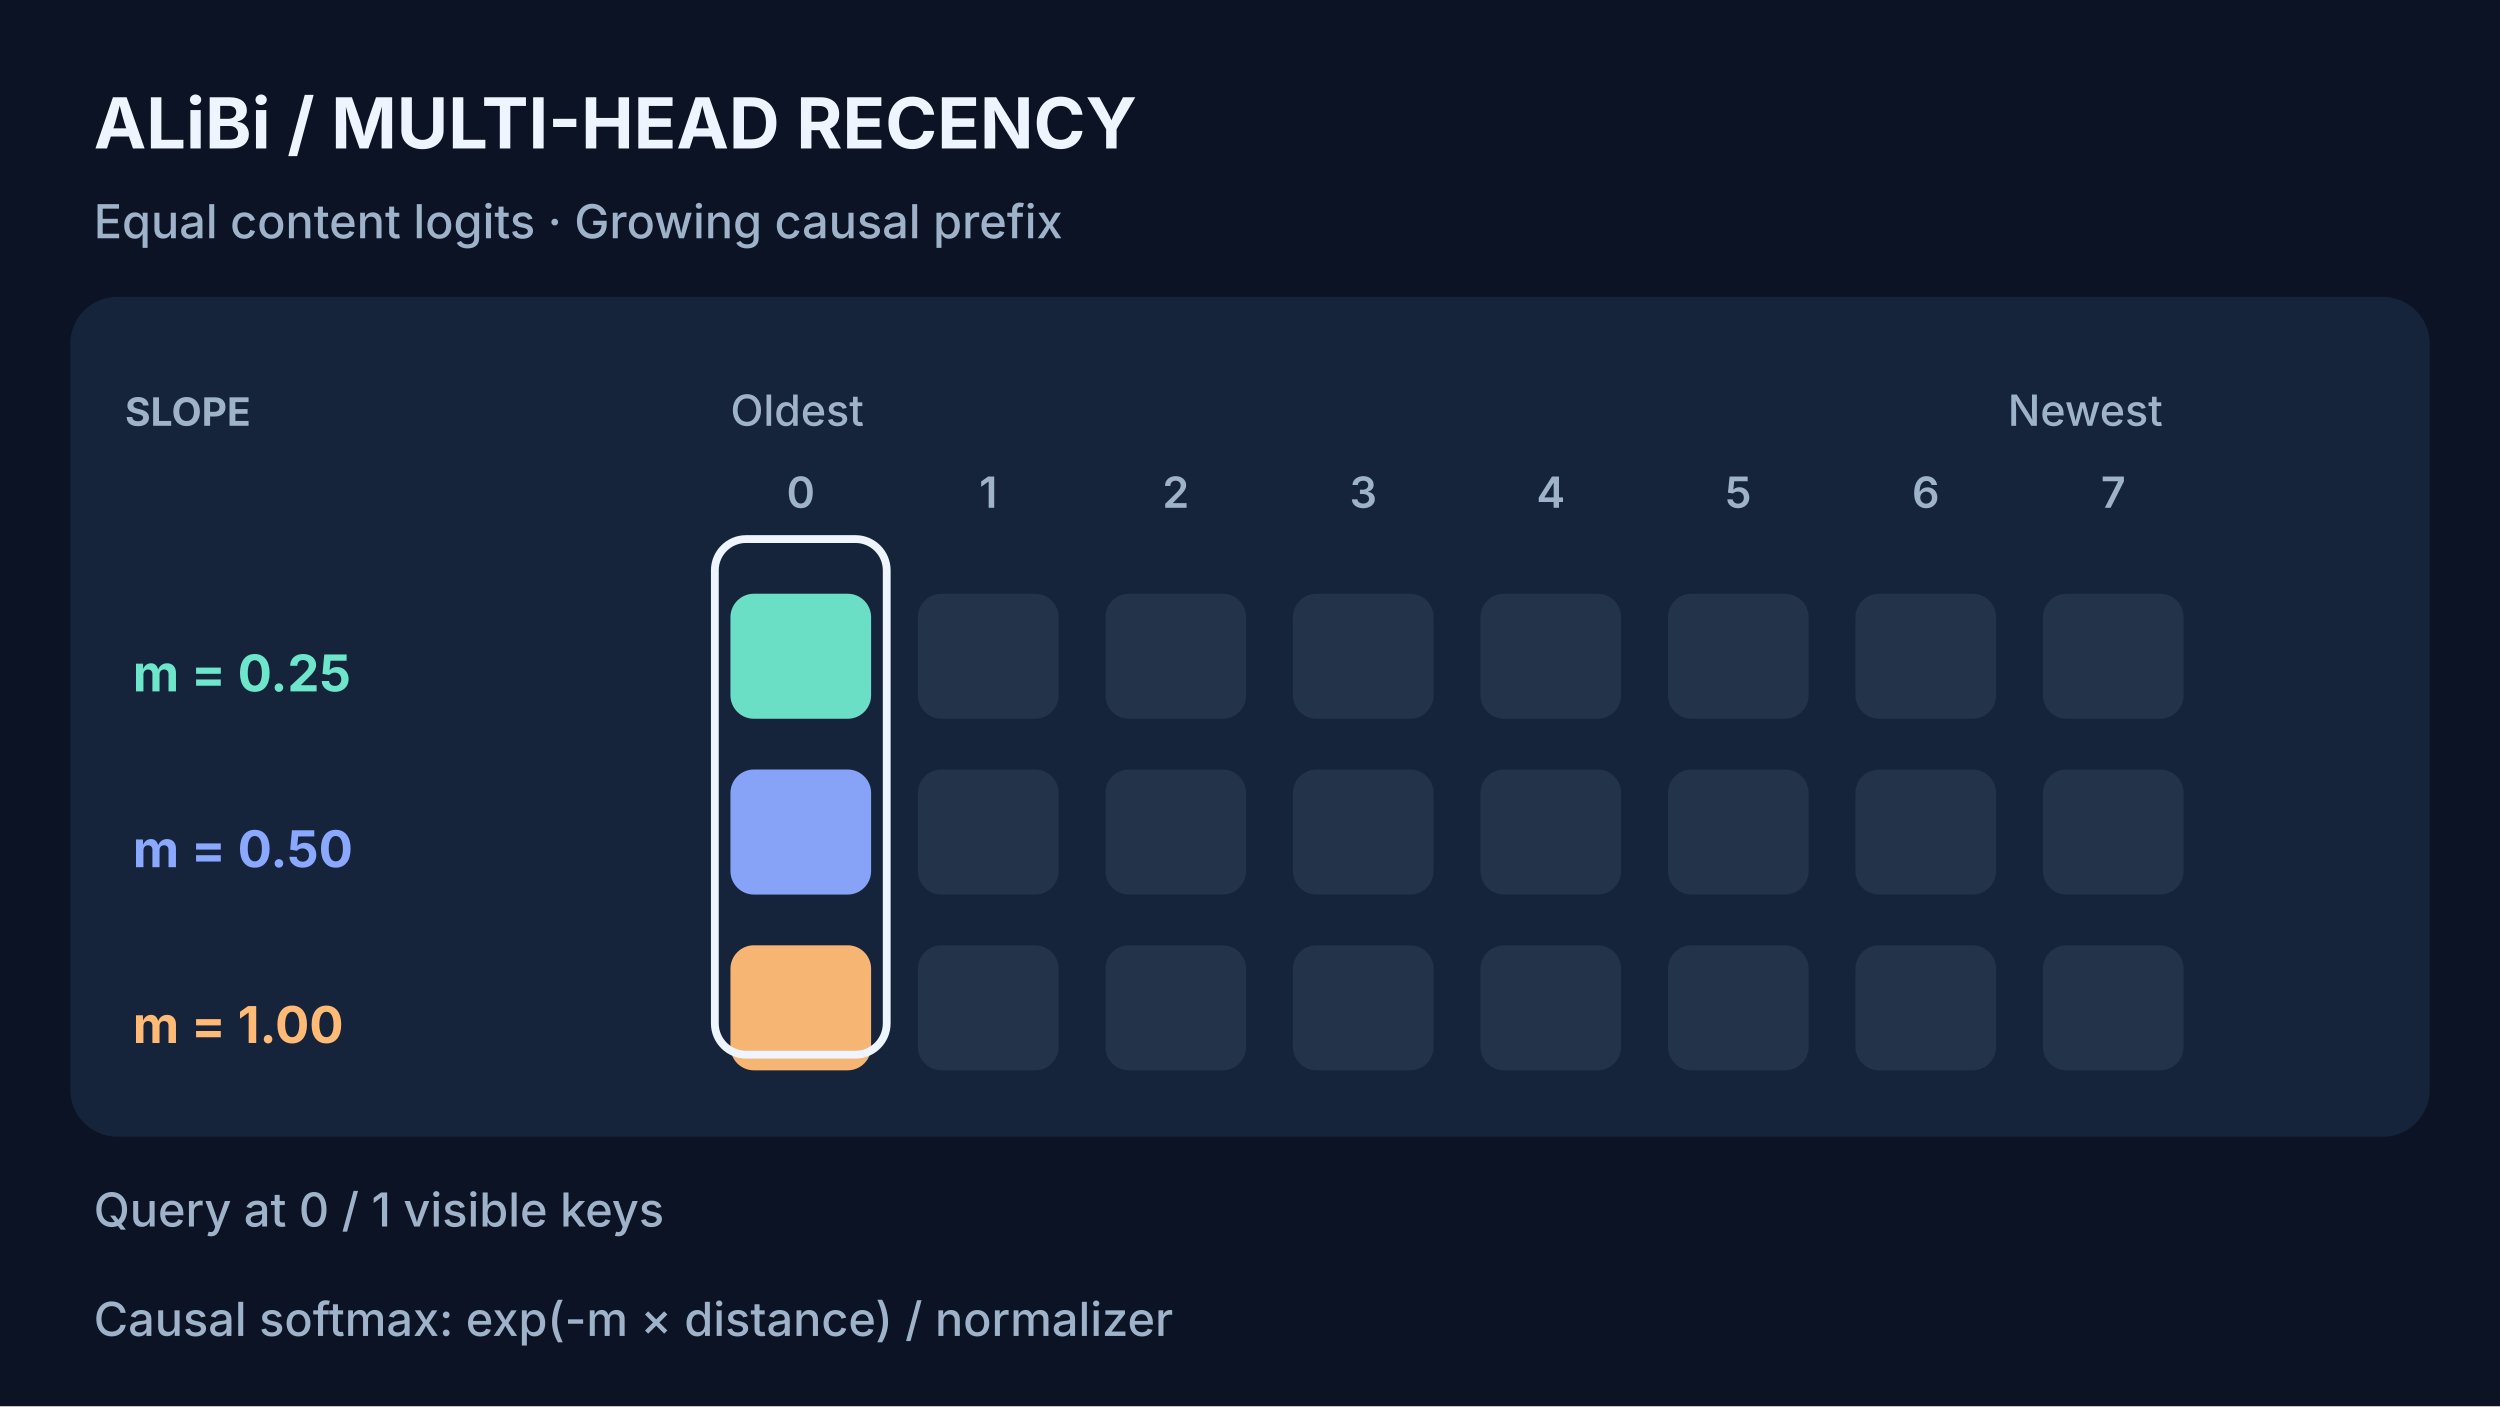
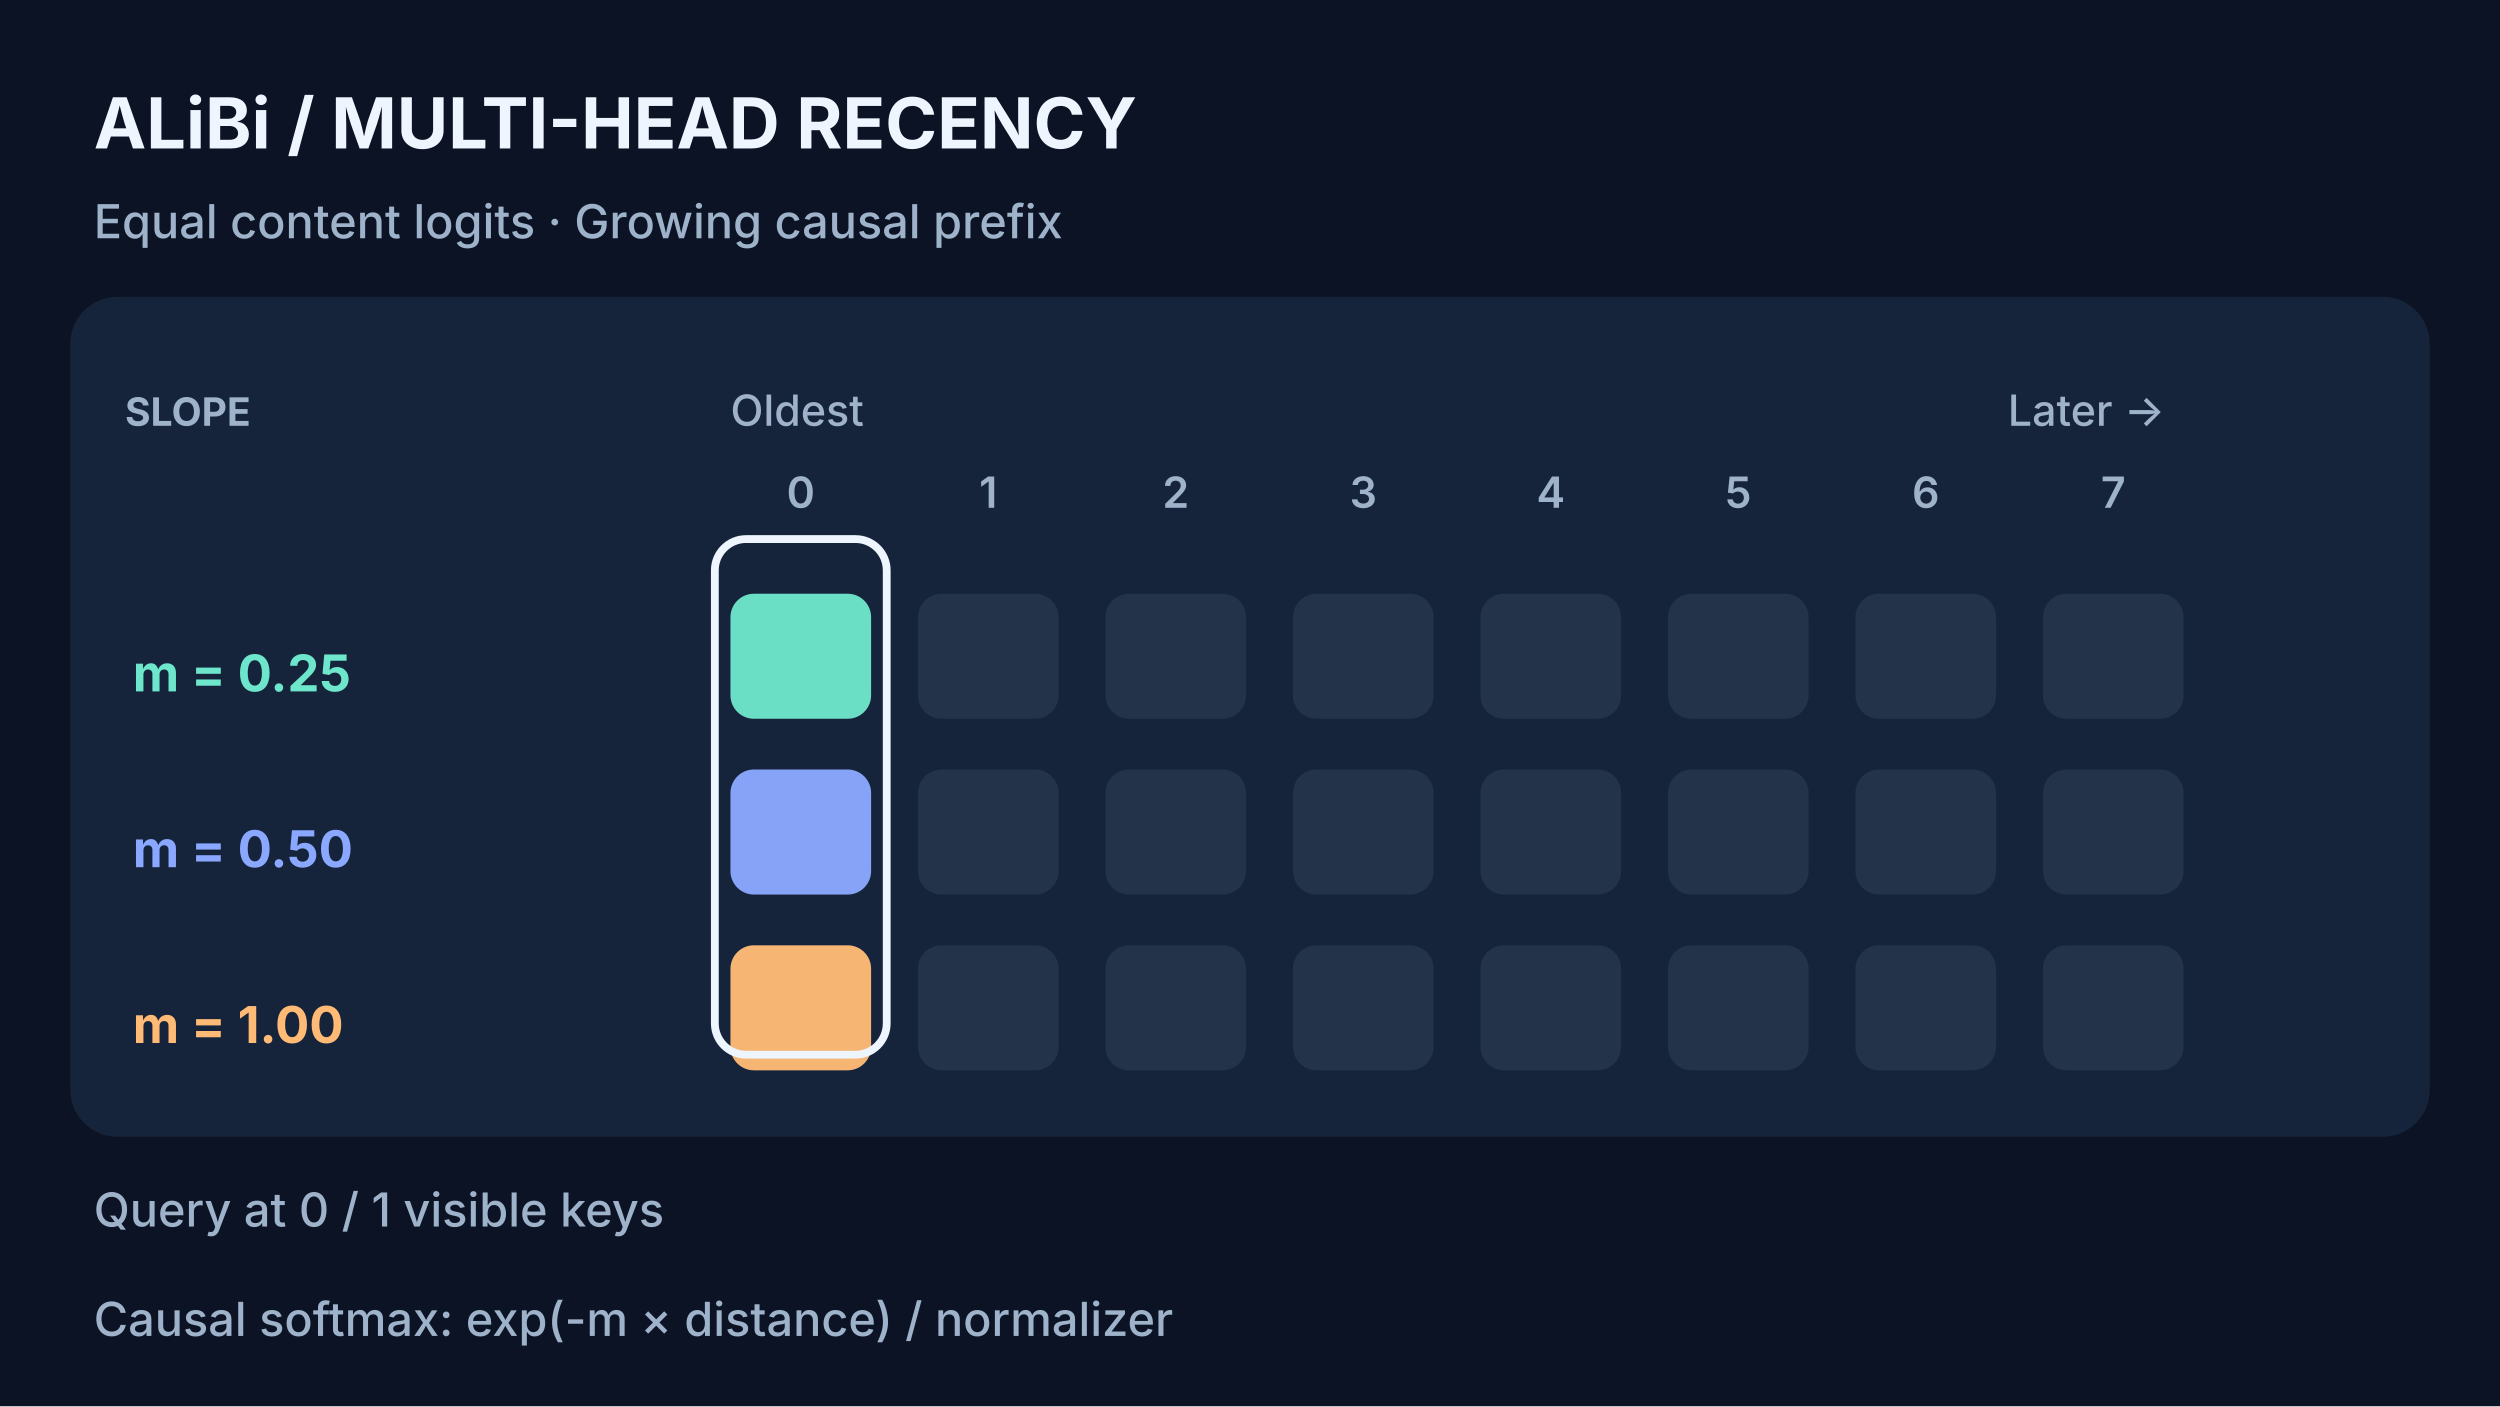
<svg xmlns="http://www.w3.org/2000/svg" width="640" height="360" viewBox="0 0 640 360" role="img">
  <rect x="0" y="0" width="640" height="360" rx="0" fill="#0b1324" />
  <text x="24" y="38" fill="#eef5ff" font-family="Inter,Arial,sans-serif" font-size="18" font-weight="700">ALiBi / MULTI-HEAD RECENCY</text>
  <text x="24" y="61" fill="#9eb2c9" font-family="Inter,Arial,sans-serif" font-size="12" font-weight="500">Equal content logits · Growing causal prefix</text>
  <rect x="18" y="76" width="604" height="215" rx="12" fill="#15243a" />
  <text x="32" y="109" fill="#9eb2c9" font-family="Inter,Arial,sans-serif" font-size="10" font-weight="700">SLOPE</text>
  <text x="187" y="109" fill="#9eb2c9" font-family="Inter,Arial,sans-serif" font-size="11" font-weight="500">Oldest</text>
-   <text x="514" y="109" fill="#9eb2c9" font-family="Inter,Arial,sans-serif" font-size="11" font-weight="500">Newest</text>
+   <text x="514" y="109" fill="#9eb2c9" font-family="Inter,Arial,sans-serif" font-size="11" font-weight="500">Later →</text>
  <text x="205" y="130" fill="#9eb2c9" font-family="Inter,Arial,sans-serif" font-size="11" font-weight="600" text-anchor="middle">0</text>
  <text x="253" y="130" fill="#9eb2c9" font-family="Inter,Arial,sans-serif" font-size="11" font-weight="600" text-anchor="middle">1</text>
  <text x="301" y="130" fill="#9eb2c9" font-family="Inter,Arial,sans-serif" font-size="11" font-weight="600" text-anchor="middle">2</text>
  <text x="349" y="130" fill="#9eb2c9" font-family="Inter,Arial,sans-serif" font-size="11" font-weight="600" text-anchor="middle">3</text>
  <text x="397" y="130" fill="#9eb2c9" font-family="Inter,Arial,sans-serif" font-size="11" font-weight="600" text-anchor="middle">4</text>
  <text x="445" y="130" fill="#9eb2c9" font-family="Inter,Arial,sans-serif" font-size="11" font-weight="600" text-anchor="middle">5</text>
  <text x="493" y="130" fill="#9eb2c9" font-family="Inter,Arial,sans-serif" font-size="11" font-weight="600" text-anchor="middle">6</text>
  <text x="541" y="130" fill="#9eb2c9" font-family="Inter,Arial,sans-serif" font-size="11" font-weight="600" text-anchor="middle">7</text>
  <text x="34" y="177" fill="#6de6cb" font-family="Inter,Arial,sans-serif" font-size="13" font-weight="650">m = 0.25</text>
  <rect x="187" y="152" width="36" height="32" rx="6" fill="#22334a" />
  <rect x="187" y="152" width="36" height="32" rx="6" fill="#6de6cb" opacity="0.960">
    <animate attributeName="opacity" values="0.960;0.454;0.289;0.209;0.163;0.133;0.114;0.100" dur="8s" calcMode="discrete" repeatCount="indefinite" />
  </rect>
  <rect x="235" y="152" width="36" height="32" rx="6" fill="#22334a" />
  <rect x="235" y="152" width="36" height="32" rx="6" fill="#6de6cb" opacity="0.000">
    <animate attributeName="opacity" values="0.000;0.566;0.354;0.251;0.192;0.154;0.129;0.111" dur="8s" calcMode="discrete" repeatCount="indefinite" />
  </rect>
  <rect x="283" y="152" width="36" height="32" rx="6" fill="#22334a" />
  <rect x="283" y="152" width="36" height="32" rx="6" fill="#6de6cb" opacity="0.000">
    <animate attributeName="opacity" values="0.000;0.000;0.437;0.305;0.229;0.181;0.149;0.126" dur="8s" calcMode="discrete" repeatCount="indefinite" />
  </rect>
  <rect x="331" y="152" width="36" height="32" rx="6" fill="#22334a" />
  <rect x="331" y="152" width="36" height="32" rx="6" fill="#6de6cb" opacity="0.000">
    <animate attributeName="opacity" values="0.000;0.000;0.000;0.375;0.277;0.215;0.174;0.145" dur="8s" calcMode="discrete" repeatCount="indefinite" />
  </rect>
  <rect x="379" y="152" width="36" height="32" rx="6" fill="#22334a" />
  <rect x="379" y="152" width="36" height="32" rx="6" fill="#6de6cb" opacity="0.000">
    <animate attributeName="opacity" values="0.000;0.000;0.000;0.000;0.339;0.260;0.206;0.169" dur="8s" calcMode="discrete" repeatCount="indefinite" />
  </rect>
  <rect x="427" y="152" width="36" height="32" rx="6" fill="#22334a" />
  <rect x="427" y="152" width="36" height="32" rx="6" fill="#6de6cb" opacity="0.000">
    <animate attributeName="opacity" values="0.000;0.000;0.000;0.000;0.000;0.316;0.248;0.200" dur="8s" calcMode="discrete" repeatCount="indefinite" />
  </rect>
  <rect x="475" y="152" width="36" height="32" rx="6" fill="#22334a" />
  <rect x="475" y="152" width="36" height="32" rx="6" fill="#6de6cb" opacity="0.000">
    <animate attributeName="opacity" values="0.000;0.000;0.000;0.000;0.000;0.000;0.301;0.239" dur="8s" calcMode="discrete" repeatCount="indefinite" />
  </rect>
  <rect x="523" y="152" width="36" height="32" rx="6" fill="#22334a" />
  <rect x="523" y="152" width="36" height="32" rx="6" fill="#6de6cb" opacity="0.000">
    <animate attributeName="opacity" values="0.000;0.000;0.000;0.000;0.000;0.000;0.000;0.290" dur="8s" calcMode="discrete" repeatCount="indefinite" />
  </rect>
  <text x="34" y="222" fill="#8aa8ff" font-family="Inter,Arial,sans-serif" font-size="13" font-weight="650">m = 0.50</text>
  <rect x="187" y="197" width="36" height="32" rx="6" fill="#22334a" />
  <rect x="187" y="197" width="36" height="32" rx="6" fill="#8aa8ff" opacity="0.960">
    <animate attributeName="opacity" values="0.960;0.400;0.228;0.151;0.112;0.091;0.078;0.071" dur="8s" calcMode="discrete" repeatCount="indefinite" />
  </rect>
  <rect x="235" y="197" width="36" height="32" rx="6" fill="#22334a" />
  <rect x="235" y="197" width="36" height="32" rx="6" fill="#8aa8ff" opacity="0.000">
    <animate attributeName="opacity" values="0.000;0.620;0.336;0.211;0.146;0.110;0.090;0.078" dur="8s" calcMode="discrete" repeatCount="indefinite" />
  </rect>
  <rect x="283" y="197" width="36" height="32" rx="6" fill="#22334a" />
  <rect x="283" y="197" width="36" height="32" rx="6" fill="#8aa8ff" opacity="0.000">
    <animate attributeName="opacity" values="0.000;0.000;0.516;0.308;0.202;0.143;0.109;0.090" dur="8s" calcMode="discrete" repeatCount="indefinite" />
  </rect>
  <rect x="331" y="197" width="36" height="32" rx="6" fill="#22334a" />
  <rect x="331" y="197" width="36" height="32" rx="6" fill="#8aa8ff" opacity="0.000">
    <animate attributeName="opacity" values="0.000;0.000;0.000;0.470;0.294;0.197;0.141;0.109" dur="8s" calcMode="discrete" repeatCount="indefinite" />
  </rect>
  <rect x="379" y="197" width="36" height="32" rx="6" fill="#22334a" />
  <rect x="379" y="197" width="36" height="32" rx="6" fill="#8aa8ff" opacity="0.000">
    <animate attributeName="opacity" values="0.000;0.000;0.000;0.000;0.446;0.286;0.194;0.140" dur="8s" calcMode="discrete" repeatCount="indefinite" />
  </rect>
  <rect x="427" y="197" width="36" height="32" rx="6" fill="#22334a" />
  <rect x="427" y="197" width="36" height="32" rx="6" fill="#8aa8ff" opacity="0.000">
    <animate attributeName="opacity" values="0.000;0.000;0.000;0.000;0.000;0.433;0.281;0.193" dur="8s" calcMode="discrete" repeatCount="indefinite" />
  </rect>
  <rect x="475" y="197" width="36" height="32" rx="6" fill="#22334a" />
  <rect x="475" y="197" width="36" height="32" rx="6" fill="#8aa8ff" opacity="0.000">
    <animate attributeName="opacity" values="0.000;0.000;0.000;0.000;0.000;0.000;0.425;0.279" dur="8s" calcMode="discrete" repeatCount="indefinite" />
  </rect>
  <rect x="523" y="197" width="36" height="32" rx="6" fill="#22334a" />
  <rect x="523" y="197" width="36" height="32" rx="6" fill="#8aa8ff" opacity="0.000">
    <animate attributeName="opacity" values="0.000;0.000;0.000;0.000;0.000;0.000;0.000;0.421" dur="8s" calcMode="discrete" repeatCount="indefinite" />
  </rect>
  <text x="34" y="267" fill="#ffba75" font-family="Inter,Arial,sans-serif" font-size="13" font-weight="650">m = 1.00</text>
  <rect x="187" y="242" width="36" height="32" rx="6" fill="#22334a" />
  <rect x="187" y="242" width="36" height="32" rx="6" fill="#ffba75" opacity="0.960">
    <animate attributeName="opacity" values="0.960;0.302;0.141;0.089;0.070;0.064;0.061;0.061" dur="8s" calcMode="discrete" repeatCount="indefinite" />
  </rect>
  <rect x="235" y="242" width="36" height="32" rx="6" fill="#22334a" />
  <rect x="235" y="242" width="36" height="32" rx="6" fill="#ffba75" opacity="0.000">
    <animate attributeName="opacity" values="0.000;0.718;0.280;0.138;0.089;0.070;0.064;0.061" dur="8s" calcMode="discrete" repeatCount="indefinite" />
  </rect>
  <rect x="283" y="242" width="36" height="32" rx="6" fill="#22334a" />
  <rect x="283" y="242" width="36" height="32" rx="6" fill="#ffba75" opacity="0.000">
    <animate attributeName="opacity" values="0.000;0.000;0.659;0.273;0.138;0.088;0.070;0.064" dur="8s" calcMode="discrete" repeatCount="indefinite" />
  </rect>
  <rect x="331" y="242" width="36" height="32" rx="6" fill="#22334a" />
  <rect x="331" y="242" width="36" height="32" rx="6" fill="#ffba75" opacity="0.000">
    <animate attributeName="opacity" values="0.000;0.000;0.000;0.640;0.271;0.137;0.088;0.070" dur="8s" calcMode="discrete" repeatCount="indefinite" />
  </rect>
  <rect x="379" y="242" width="36" height="32" rx="6" fill="#22334a" />
  <rect x="379" y="242" width="36" height="32" rx="6" fill="#ffba75" opacity="0.000">
    <animate attributeName="opacity" values="0.000;0.000;0.000;0.000;0.633;0.270;0.137;0.088" dur="8s" calcMode="discrete" repeatCount="indefinite" />
  </rect>
  <rect x="427" y="242" width="36" height="32" rx="6" fill="#22334a" />
  <rect x="427" y="242" width="36" height="32" rx="6" fill="#ffba75" opacity="0.000">
    <animate attributeName="opacity" values="0.000;0.000;0.000;0.000;0.000;0.630;0.269;0.137" dur="8s" calcMode="discrete" repeatCount="indefinite" />
  </rect>
  <rect x="475" y="242" width="36" height="32" rx="6" fill="#22334a" />
  <rect x="475" y="242" width="36" height="32" rx="6" fill="#ffba75" opacity="0.000">
    <animate attributeName="opacity" values="0.000;0.000;0.000;0.000;0.000;0.000;0.629;0.269" dur="8s" calcMode="discrete" repeatCount="indefinite" />
  </rect>
  <rect x="523" y="242" width="36" height="32" rx="6" fill="#22334a" />
  <rect x="523" y="242" width="36" height="32" rx="6" fill="#ffba75" opacity="0.000">
    <animate attributeName="opacity" values="0.000;0.000;0.000;0.000;0.000;0.000;0.000;0.629" dur="8s" calcMode="discrete" repeatCount="indefinite" />
  </rect>
  <rect x="183" y="138" width="44" height="132" rx="8" fill="none" stroke="#eef5ff" stroke-width="2">
    <animate attributeName="x" values="183;231;279;327;375;423;471;519" dur="8s" calcMode="discrete" repeatCount="indefinite" />
  </rect>
  <g opacity="1">
    <text x="24" y="314" fill="#9eb2c9" font-family="Inter,Arial,sans-serif" font-size="12" font-weight="500">Query at 0 / 1 visible keys</text>
    <animate attributeName="opacity" values="1;0;0;0;0;0;0;0" dur="8s" calcMode="discrete" repeatCount="indefinite" />
  </g>
  <g opacity="0">
    <text x="24" y="314" fill="#9eb2c9" font-family="Inter,Arial,sans-serif" font-size="12" font-weight="500">Query at 1 / 2 visible keys</text>
    <animate attributeName="opacity" values="0;1;0;0;0;0;0;0" dur="8s" calcMode="discrete" repeatCount="indefinite" />
  </g>
  <g opacity="0">
    <text x="24" y="314" fill="#9eb2c9" font-family="Inter,Arial,sans-serif" font-size="12" font-weight="500">Query at 2 / 3 visible keys</text>
    <animate attributeName="opacity" values="0;0;1;0;0;0;0;0" dur="8s" calcMode="discrete" repeatCount="indefinite" />
  </g>
  <g opacity="0">
    <text x="24" y="314" fill="#9eb2c9" font-family="Inter,Arial,sans-serif" font-size="12" font-weight="500">Query at 3 / 4 visible keys</text>
    <animate attributeName="opacity" values="0;0;0;1;0;0;0;0" dur="8s" calcMode="discrete" repeatCount="indefinite" />
  </g>
  <g opacity="0">
    <text x="24" y="314" fill="#9eb2c9" font-family="Inter,Arial,sans-serif" font-size="12" font-weight="500">Query at 4 / 5 visible keys</text>
    <animate attributeName="opacity" values="0;0;0;0;1;0;0;0" dur="8s" calcMode="discrete" repeatCount="indefinite" />
  </g>
  <g opacity="0">
    <text x="24" y="314" fill="#9eb2c9" font-family="Inter,Arial,sans-serif" font-size="12" font-weight="500">Query at 5 / 6 visible keys</text>
    <animate attributeName="opacity" values="0;0;0;0;0;1;0;0" dur="8s" calcMode="discrete" repeatCount="indefinite" />
  </g>
  <g opacity="0">
    <text x="24" y="314" fill="#9eb2c9" font-family="Inter,Arial,sans-serif" font-size="12" font-weight="500">Query at 6 / 7 visible keys</text>
    <animate attributeName="opacity" values="0;0;0;0;0;0;1;0" dur="8s" calcMode="discrete" repeatCount="indefinite" />
  </g>
  <g opacity="0">
    <text x="24" y="314" fill="#9eb2c9" font-family="Inter,Arial,sans-serif" font-size="12" font-weight="500">Query at 7 / 8 visible keys</text>
    <animate attributeName="opacity" values="0;0;0;0;0;0;0;1" dur="8s" calcMode="discrete" repeatCount="indefinite" />
  </g>
  <text x="24" y="342" fill="#9eb2c9" font-family="Inter,Arial,sans-serif" font-size="12" font-weight="500">Causal softmax: exp(-m × distance) / normalizer</text>
</svg>
